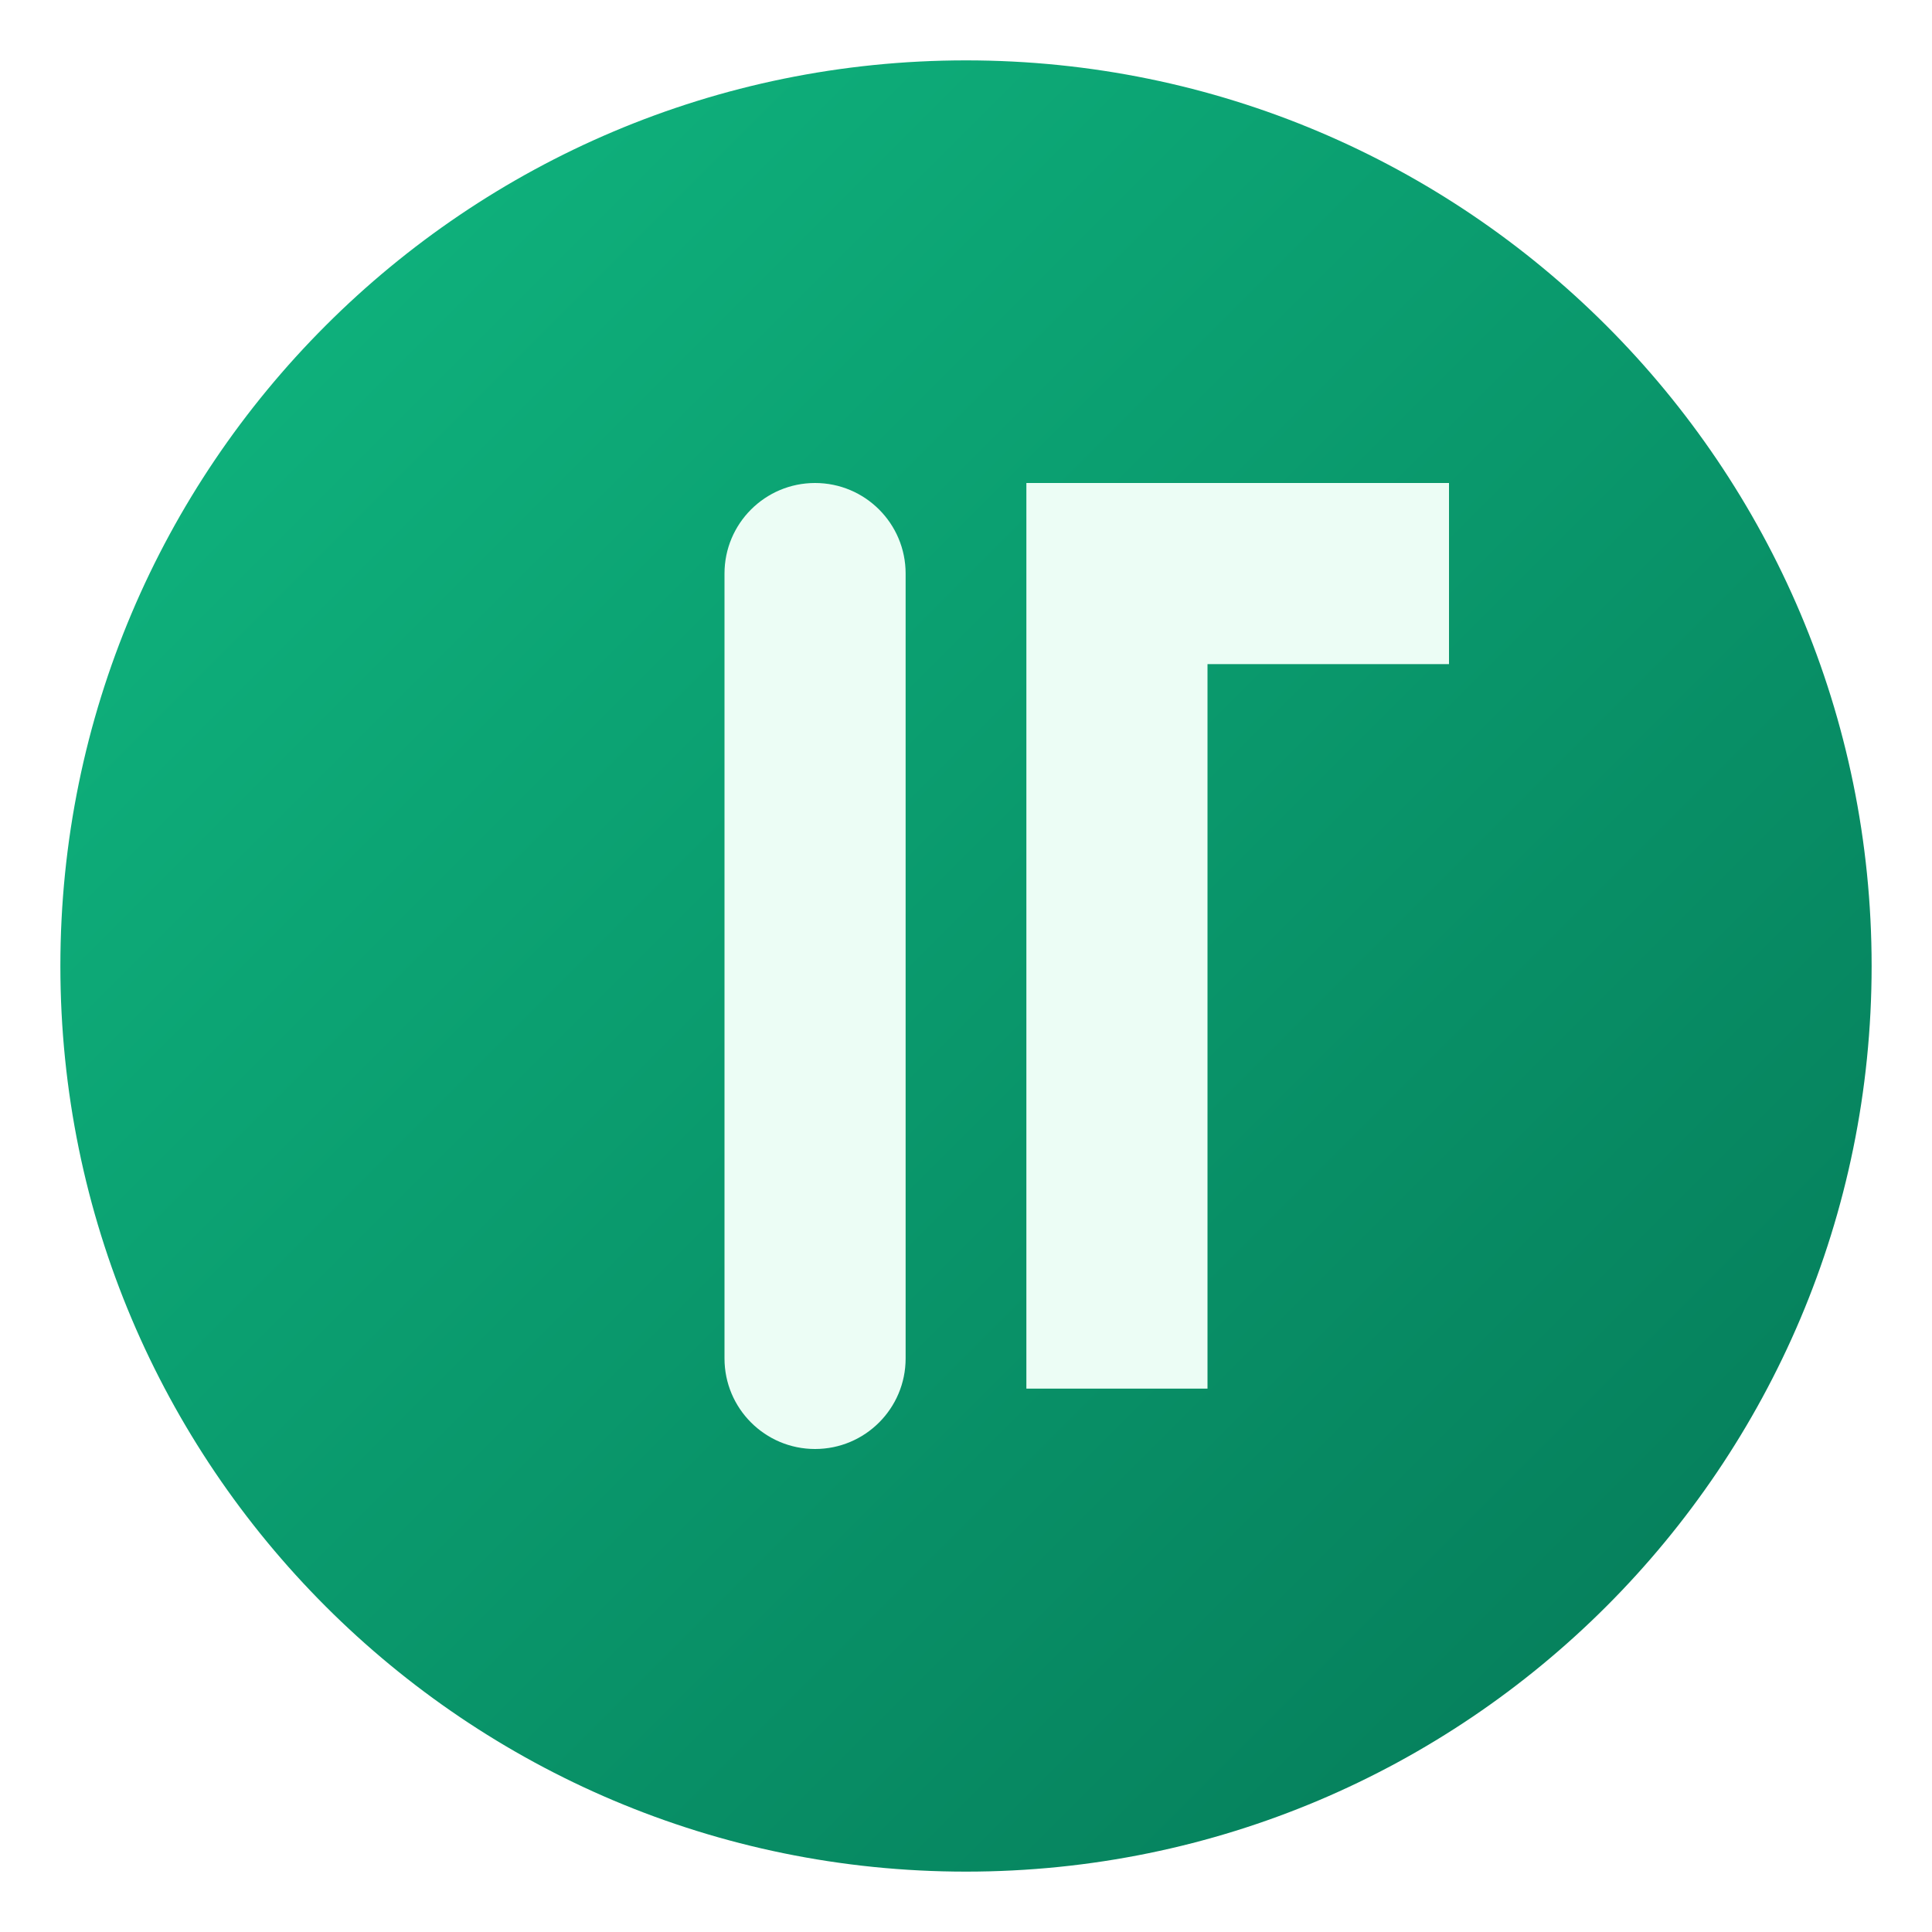
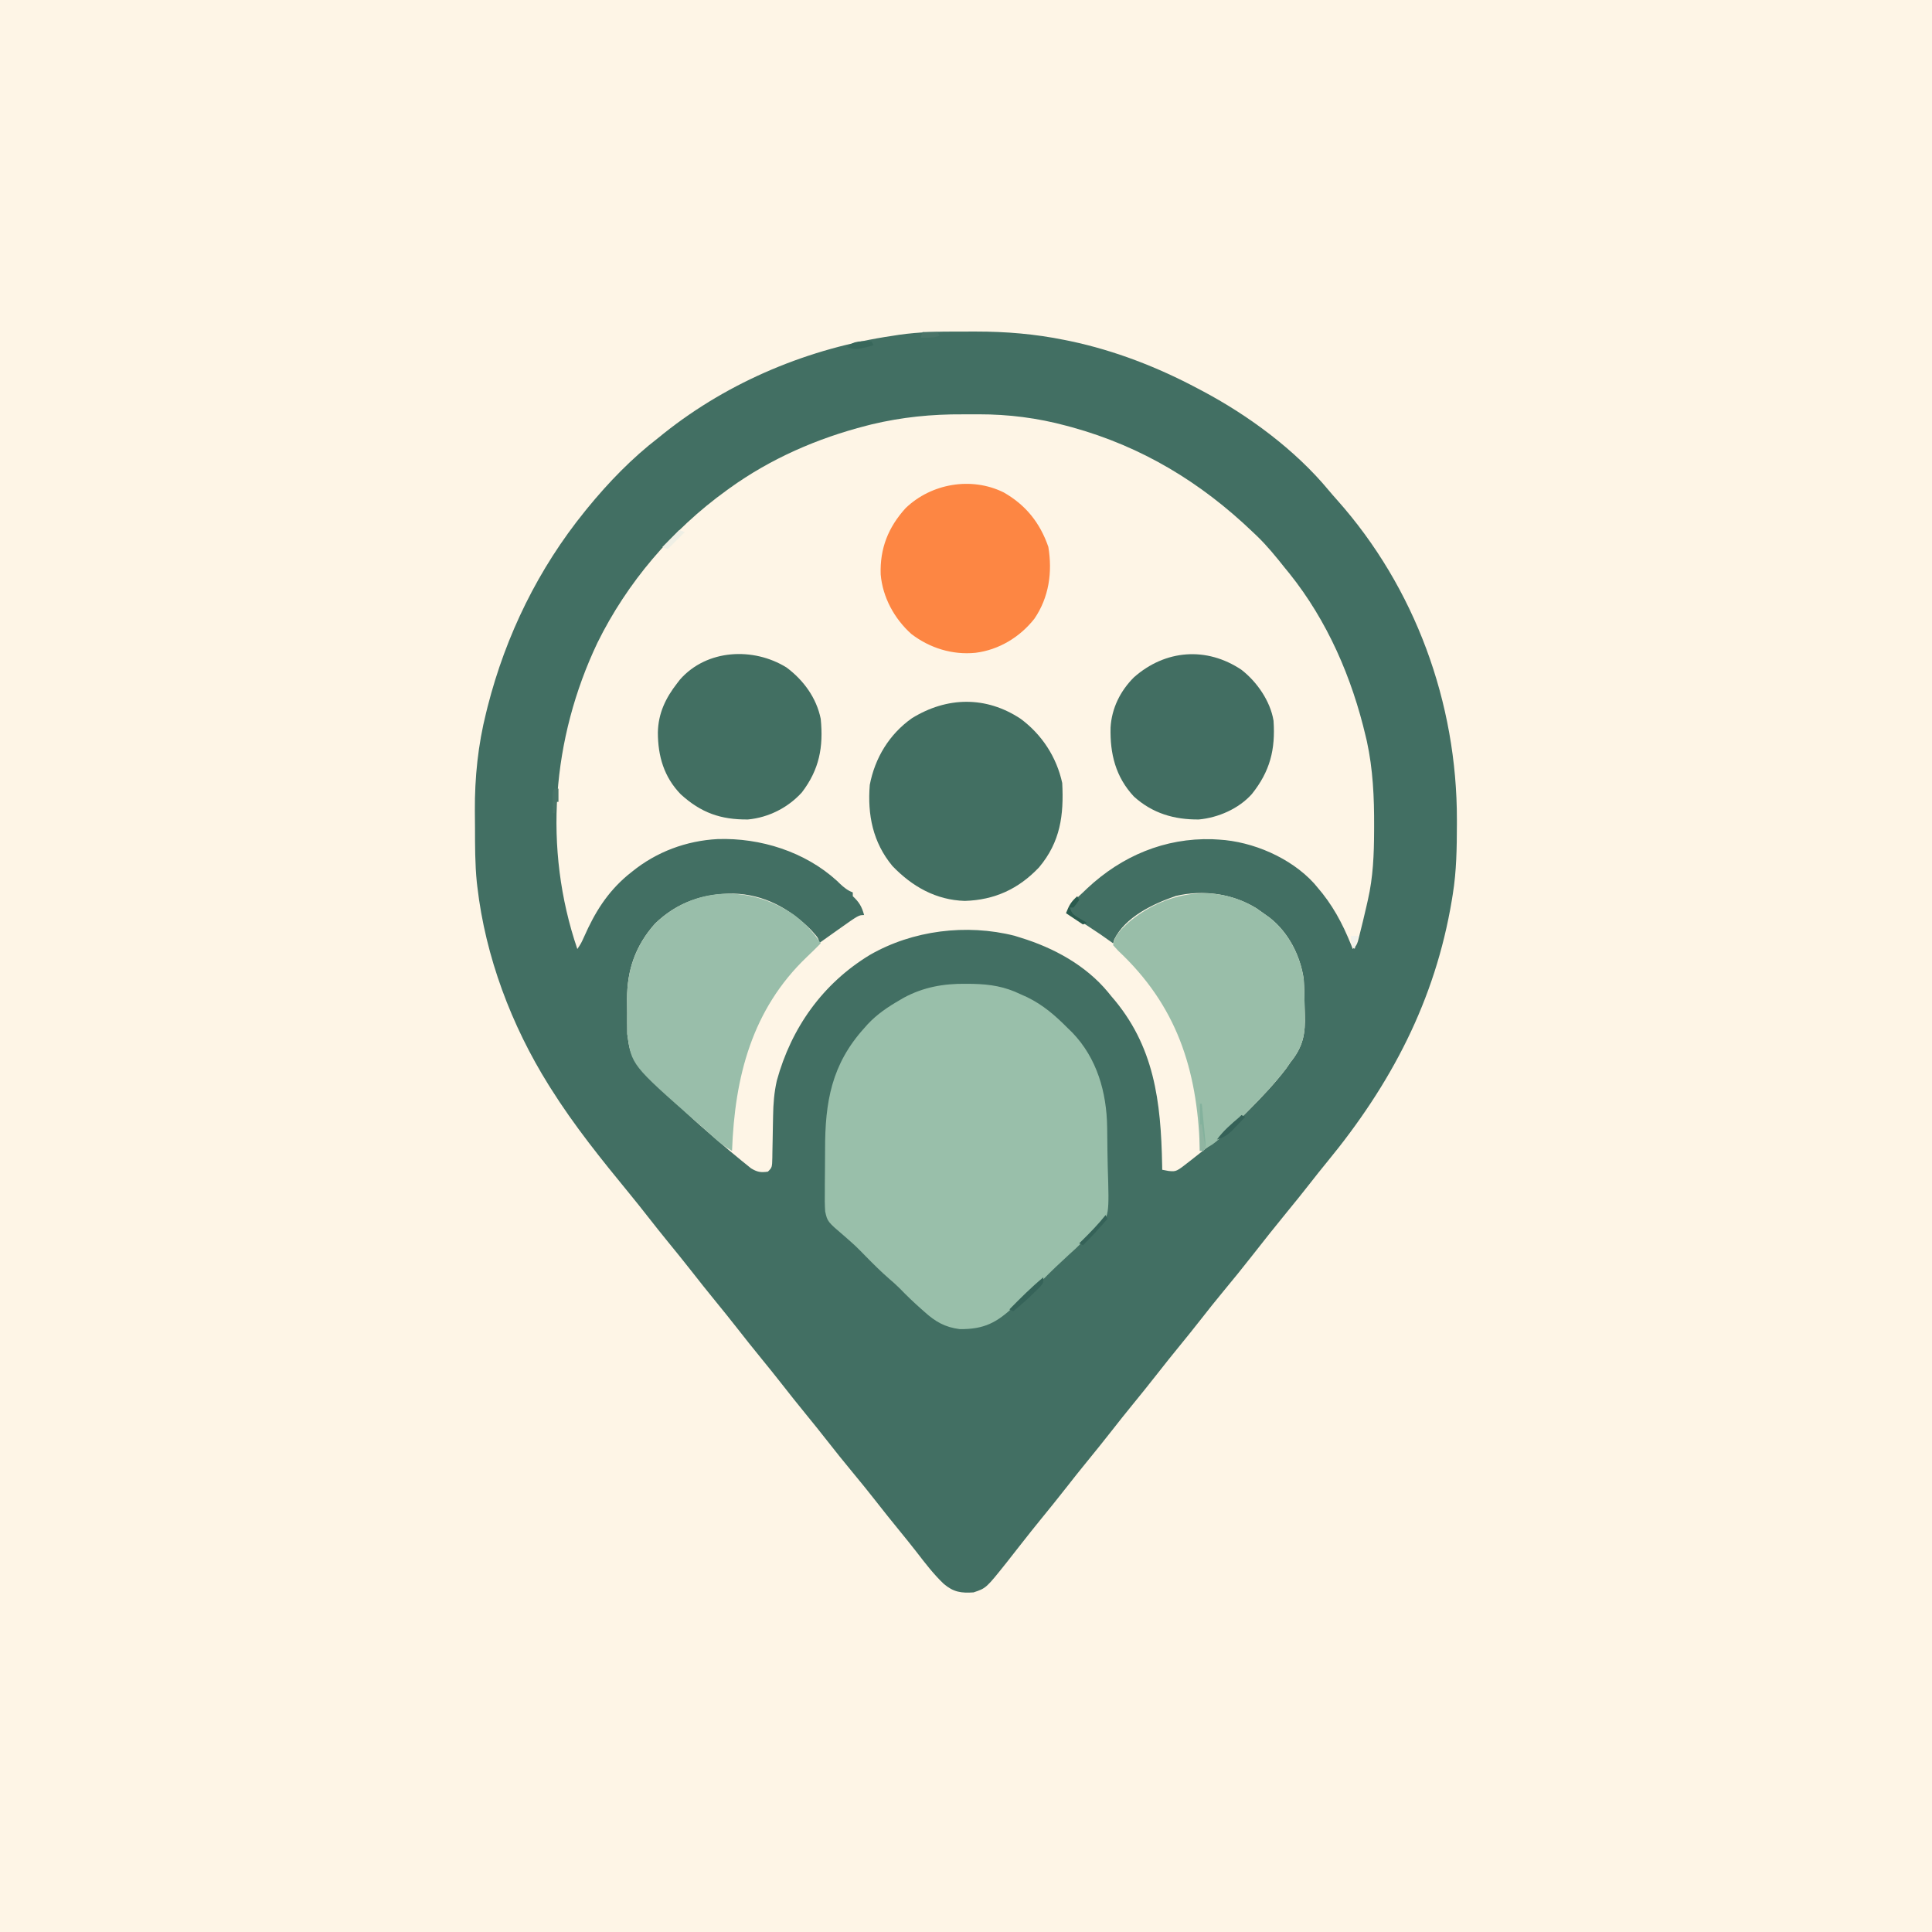
- <svg xmlns="http://www.w3.org/2000/svg" viewBox="0 0 128 128" role="img" aria-labelledby="title desc">
-   <defs>
-     <linearGradient id="impactoGradient" x1="0%" y1="0%" x2="100%" y2="100%">
-       <stop offset="0%" stop-color="#10b981" />
-       <stop offset="100%" stop-color="#047857" />
-     </linearGradient>
-   </defs>
-   <g fill="none" stroke="none" stroke-width="1">
-     <circle cx="64" cy="64" r="60" fill="url(#impactoGradient)" />
-     <rect x="48" y="32" width="12" height="64" rx="6" fill="#ecfdf5" />
-     <path d="M68 92V32h28v12H80v48z" fill="#ecfdf5" />
-   </g>
+ <svg xmlns="http://www.w3.org/2000/svg" version="1.1" width="1024" height="1024">
+   <path d="M0 0 C337.92 0 675.84 0 1024 0 C1024 337.92 1024 675.84 1024 1024 C686.08 1024 348.16 1024 0 1024 C0 686.08 0 348.16 0 0 Z " fill="#FEF5E6" transform="translate(0,0)" />
+   <path d="M0 0 C2.92 0.011 5.839 0 8.759 -0.013 C24.693 -0.026 40.176 1.262 55.806 4.448 C56.856 4.662 57.907 4.875 58.99 5.095 C82.57 10.093 105.314 18.934 126.556 30.261 C127.205 30.602 127.853 30.943 128.522 31.294 C153.092 44.284 177.976 62.608 195.782 84.12 C197.198 85.829 198.662 87.498 200.142 89.151 C241.597 135.645 263.832 196.785 263.743 258.761 C263.742 259.607 263.741 260.453 263.74 261.325 C263.711 273.735 263.55 285.985 261.556 298.261 C261.4 299.233 261.244 300.205 261.083 301.206 C252.233 354.571 228.798 399.034 194.653 440.479 C191.646 444.133 188.717 447.843 185.806 451.573 C181.911 456.558 177.946 461.477 173.927 466.362 C167.696 473.979 161.564 481.678 155.508 489.435 C150.361 496.028 145.084 502.5 139.75 508.942 C135.644 513.91 131.63 518.939 127.669 524.022 C124.187 528.482 120.633 532.878 117.056 537.261 C113.006 542.223 108.998 547.212 105.056 552.261 C100.574 558.001 95.996 563.658 91.392 569.3 C87.9 573.585 84.457 577.904 81.056 582.261 C76.574 588.001 71.996 593.658 67.392 599.3 C63.9 603.585 60.457 607.904 57.056 612.261 C52.577 617.997 48.002 623.651 43.4 629.289 C39.822 633.681 36.295 638.11 32.806 642.573 C31.477 644.267 30.147 645.961 28.817 647.654 C27.594 649.212 26.374 650.771 25.153 652.331 C14.231 666.036 14.231 666.036 7.556 668.261 C1.031 668.689 -3.025 668.15 -8.206 663.772 C-13.549 658.712 -17.973 652.914 -22.456 647.104 C-25.551 643.1 -28.741 639.178 -31.944 635.261 C-35.977 630.322 -39.962 625.353 -43.882 620.323 C-47.984 615.063 -52.19 609.898 -56.444 604.761 C-61.157 599.069 -65.789 593.327 -70.331 587.499 C-73.813 583.04 -77.367 578.643 -80.944 574.261 C-85.452 568.737 -89.893 563.169 -94.28 557.55 C-97.782 553.076 -101.352 548.662 -104.944 544.261 C-109.452 538.737 -113.893 533.169 -118.28 527.55 C-121.782 523.076 -125.352 518.662 -128.944 514.261 C-133.452 508.737 -137.893 503.169 -142.28 497.55 C-146.32 492.389 -150.456 487.31 -154.6 482.233 C-158.178 477.84 -161.706 473.412 -165.194 468.948 C-168.381 464.87 -171.596 460.823 -174.882 456.823 C-189.556 438.954 -204.126 420.864 -216.444 401.261 C-217.044 400.31 -217.044 400.31 -217.656 399.34 C-237.391 367.754 -251.14 331.369 -255.444 294.261 C-255.537 293.475 -255.63 292.689 -255.726 291.879 C-256.693 282.246 -256.666 272.582 -256.685 262.911 C-256.694 259.927 -256.725 256.944 -256.757 253.96 C-256.855 236.318 -255.074 219.025 -250.757 201.886 C-250.501 200.855 -250.246 199.825 -249.982 198.763 C-240.308 160.86 -223.082 125.665 -198.444 95.261 C-197.999 94.711 -197.554 94.161 -197.095 93.595 C-185.878 79.879 -173.502 67.076 -159.444 56.261 C-158.489 55.489 -157.534 54.716 -156.55 53.921 C-121.762 26.222 -79.321 8.691 -35.444 2.261 C-34.313 2.083 -33.182 1.905 -32.016 1.721 C-21.331 0.186 -10.785 -0.047 0 0 Z " fill="#426F63" transform="translate(508.4443,175.7393)" />
+   <path d="M0 0 C2.801 0.016 5.601 0 8.402 -0.019 C24.328 -0.038 39.659 1.917 55.049 6.079 C56.003 6.335 56.958 6.591 57.941 6.855 C94.917 17.072 126.181 35.998 153.736 62.391 C154.861 63.455 154.861 63.455 156.01 64.54 C161.406 69.766 166.075 75.509 170.736 81.391 C171.91 82.822 171.91 82.822 173.107 84.282 C193.291 109.471 206.273 139.492 213.611 170.766 C213.802 171.572 213.993 172.377 214.19 173.207 C217.438 188.045 218.12 203.127 218.049 218.266 C218.046 219.097 218.044 219.927 218.042 220.783 C217.99 233.213 217.531 245.233 214.736 257.391 C214.506 258.415 214.275 259.439 214.037 260.495 C212.802 265.895 211.515 271.282 210.138 276.649 C209.917 277.517 209.695 278.384 209.466 279.278 C208.736 281.391 208.736 281.391 206.736 283.391 C206.445 282.652 206.153 281.914 205.853 281.153 C201.21 269.661 195.912 259.76 187.736 250.391 C187.217 249.776 186.697 249.161 186.162 248.528 C173.847 235.035 153.754 226.409 135.736 225.391 C134.609 225.327 133.483 225.262 132.322 225.196 C107.095 224.449 84.366 234.04 66.002 251.219 C65.254 251.936 64.506 252.653 63.736 253.391 C63.03 254.046 62.323 254.701 61.595 255.375 C58.432 258.385 56.69 260.08 55.736 264.391 C56.214 264.698 56.693 265.005 57.186 265.322 C59.391 266.739 61.595 268.159 63.799 269.579 C64.551 270.061 65.303 270.544 66.078 271.042 C70.725 274.039 75.262 277.141 79.736 280.391 C79.922 279.71 80.107 279.03 80.299 278.329 C86.157 266.357 100.997 259.403 112.967 255.278 C127.513 251.856 142.898 254.008 155.611 261.766 C157.337 262.949 159.047 264.156 160.736 265.391 C161.394 265.864 162.051 266.337 162.728 266.825 C172.674 274.627 178.993 287.008 180.736 299.391 C181.031 304.039 181.133 308.683 181.196 313.339 C181.223 314.823 181.263 316.308 181.319 317.792 C181.702 328.164 180.472 335.068 173.736 343.391 C172.959 344.509 172.186 345.629 171.42 346.754 C165.424 354.628 158.716 361.702 151.736 368.704 C150.823 369.622 149.909 370.541 148.968 371.488 C142.859 377.534 136.479 383.065 129.736 388.391 C129.034 388.952 128.331 389.513 127.607 390.091 C125.823 391.512 124.032 392.922 122.236 394.329 C121.347 395.03 121.347 395.03 120.439 395.745 C113.187 401.437 113.187 401.437 109.049 401.016 C107.409 400.707 107.409 400.707 105.736 400.391 C105.714 399.124 105.714 399.124 105.692 397.831 C105.047 364.347 101.658 334.628 78.736 308.391 C78.174 307.698 77.612 307.004 77.033 306.29 C65.236 292.011 48.225 282.764 30.736 277.391 C29.651 277.051 28.565 276.71 27.447 276.36 C2.009 269.926 -26.562 273.448 -49.258 286.542 C-74.193 301.688 -90.862 325.14 -98.537 353.172 C-99.948 359.424 -100.421 365.501 -100.51 371.879 C-100.543 373.488 -100.576 375.097 -100.61 376.706 C-100.657 379.218 -100.702 381.731 -100.741 384.244 C-100.78 386.685 -100.832 389.126 -100.885 391.567 C-100.893 392.322 -100.902 393.077 -100.911 393.855 C-101.037 399.164 -101.037 399.164 -103.264 401.391 C-107.091 401.935 -108.863 401.632 -112.201 399.625 C-113.212 398.806 -114.223 397.986 -115.264 397.141 C-115.819 396.696 -116.373 396.251 -116.945 395.792 C-118.734 394.343 -120.501 392.872 -122.264 391.391 C-122.859 390.894 -123.453 390.397 -124.066 389.885 C-128.176 386.436 -132.229 382.926 -136.264 379.391 C-137.126 378.642 -137.989 377.893 -138.877 377.122 C-141.378 374.916 -143.829 372.669 -146.264 370.391 C-146.784 369.905 -147.305 369.419 -147.841 368.917 C-175.883 342.468 -175.883 342.468 -177.797 328.498 C-177.83 327.096 -177.84 325.692 -177.83 324.29 C-177.84 323.152 -177.84 323.152 -177.849 321.992 C-177.856 320.393 -177.853 318.795 -177.84 317.196 C-177.827 314.792 -177.86 312.392 -177.899 309.989 C-177.976 294.663 -173.453 281.549 -163.084 269.954 C-151.426 258.639 -137.522 253.955 -121.557 254.028 C-105.293 254.381 -91.592 261.992 -80.264 273.391 C-76.264 277.879 -76.264 277.879 -76.264 280.391 C-75.775 280.043 -75.286 279.696 -74.783 279.337 C-72.549 277.749 -70.313 276.164 -68.076 274.579 C-67.307 274.031 -66.539 273.484 -65.746 272.92 C-55.114 265.391 -55.114 265.391 -52.264 265.391 C-53.489 260.9 -54.882 258.547 -58.264 255.391 C-58.264 254.731 -58.264 254.071 -58.264 253.391 C-58.834 253.146 -59.403 252.901 -59.99 252.649 C-62.653 251.176 -64.465 249.395 -66.639 247.266 C-83.585 231.809 -107.189 224.399 -129.85 225.114 C-146.49 225.984 -162.316 231.869 -175.264 242.391 C-176.507 243.391 -176.507 243.391 -177.776 244.411 C-188.565 253.581 -194.994 264.049 -200.635 276.801 C-202.264 280.391 -202.264 280.391 -204.264 283.391 C-222.449 230.028 -217.742 171.856 -193.612 121.075 C-177.937 89.232 -154.022 61.139 -125.264 40.391 C-124.716 39.992 -124.168 39.593 -123.604 39.182 C-101.81 23.481 -76.969 12.657 -51.014 6.016 C-50.13 5.789 -49.245 5.563 -48.334 5.329 C-32.319 1.496 -16.444 -0.112 0 0 Z " fill="#FEF5E6" transform="translate(510.2639,219.6089)" />
+   <path d="M0 0 C1.227 0.01 2.455 0.02 3.719 0.031 C13.079 0.25 20.622 1.447 29.125 5.562 C30.788 6.307 30.788 6.307 32.484 7.066 C41.068 11.248 47.482 16.853 54.125 23.562 C54.866 24.282 55.607 25.001 56.371 25.742 C69.526 39.334 74.684 57.508 74.938 76.035 C74.954 77.018 74.954 77.018 74.972 78.02 C75.031 81.478 75.068 84.935 75.086 88.394 C75.104 91.218 75.159 94.038 75.25 96.862 C76.065 122.802 76.065 122.802 70.143 129.959 C67.631 132.446 64.991 134.486 62.125 136.562 C60.75 137.858 59.391 139.17 58.059 140.508 C56.898 141.572 55.732 142.632 54.562 143.688 C50.004 147.867 45.527 152.093 41.188 156.5 C37.625 160.1 34.008 163.539 30.145 166.812 C28.65 168.108 27.194 169.449 25.762 170.812 C16.491 179.579 9.776 183.142 -3.164 183.031 C-10.97 182.045 -16.108 179.101 -21.875 173.875 C-22.482 173.34 -23.088 172.806 -23.713 172.255 C-27.601 168.801 -31.343 165.227 -34.954 161.483 C-36.769 159.669 -38.64 158.002 -40.594 156.34 C-44.937 152.568 -48.973 148.542 -53 144.438 C-58.275 139.049 -58.275 139.049 -63.93 134.07 C-73.326 126.07 -73.326 126.07 -74.517 120.631 C-74.75 117.13 -74.767 113.692 -74.699 110.184 C-74.699 108.899 -74.698 107.614 -74.698 106.29 C-74.695 103.575 -74.668 100.862 -74.623 98.148 C-74.567 94.714 -74.558 91.282 -74.566 87.848 C-74.599 62.74 -71.178 42.735 -53.875 23.562 C-53.25 22.856 -52.625 22.15 -51.98 21.422 C-46.936 16.039 -41.244 12.235 -34.875 8.562 C-34.207 8.172 -33.54 7.781 -32.852 7.379 C-22.485 1.758 -11.678 -0.148 0 0 Z " fill="#99BFAA" transform="translate(511.875,521.4375)" />
+   <path d="M0 0 C11.252 8.371 18.994 20.233 22 34 C22.886 51.04 21.069 65.227 9.672 78.766 C-1.175 90.158 -13.779 96.013 -29.625 96.5 C-44.974 96.038 -57.53 88.881 -68 78 C-78.397 65.446 -81.277 50.841 -80 35 C-77.264 20.697 -69.657 8.159 -57.688 -0.312 C-39.13 -11.793 -18.361 -12.176 0 0 Z " fill="#426F62" transform="translate(541,381)" />
+   <path d="M0 0 C5.678 4.377 10.113 8.982 14 15 C11.6 17.417 9.195 19.817 6.711 22.148 C-22.464 49.957 -31.61 85.89 -33 125 C-36.692 122.928 -39.706 120.621 -42.812 117.75 C-45.731 115.071 -48.658 112.428 -51.688 109.875 C-86.293 79.455 -86.293 79.455 -88.533 63.107 C-88.566 61.704 -88.576 60.301 -88.566 58.898 C-88.573 58.14 -88.579 57.382 -88.585 56.6 C-88.592 55.002 -88.589 53.404 -88.576 51.805 C-88.563 49.401 -88.597 47.001 -88.635 44.598 C-88.712 29.271 -84.189 16.158 -73.82 4.562 C-53.105 -15.541 -23.239 -15.991 0 0 Z " fill="#99BEAA" transform="translate(421,485)" />
+   <path d="M0 0 C1.726 1.183 3.436 2.39 5.125 3.625 C5.782 4.098 6.44 4.571 7.117 5.059 C17.063 12.861 23.382 25.242 25.125 37.625 C25.42 42.273 25.522 46.917 25.585 51.573 C25.611 53.057 25.652 54.542 25.708 56.026 C26.091 66.398 24.861 73.302 18.125 81.625 C17.348 82.742 16.575 83.863 15.809 84.988 C9.812 92.861 3.105 99.936 -3.875 106.938 C-4.788 107.856 -5.702 108.775 -6.643 109.722 C-22.34 125.256 -22.34 125.256 -29.875 128.625 C-29.895 128.042 -29.915 127.46 -29.935 126.859 C-31.419 85.147 -42.195 51.641 -73.188 22.562 C-74.074 21.593 -74.961 20.624 -75.875 19.625 C-75.474 14.493 -71.374 11.031 -67.875 7.625 C-48.475 -8.682 -22.321 -13.622 0 0 Z " fill="#99BEA9" transform="translate(665.875,481.375)" />
+   <path d="M0 0 C11.697 6.667 19.233 16.11 23.645 28.863 C25.875 42.273 23.978 55.634 16.25 66.938 C8.586 76.68 -2.587 83.482 -15 85 C-27.256 86.22 -39.236 82.486 -49 75 C-57.974 66.925 -64.18 55.582 -65.215 43.488 C-65.706 29.728 -61.198 18.434 -52 8.312 C-38.332 -4.819 -17.073 -8.449 0 0 Z " fill="#FD8643" transform="translate(532,261)" />
+   <path d="M0 0 C9.018 6.706 15.908 16.111 18.152 27.238 C19.638 42.179 17.421 54.122 8.152 66.238 C0.797 74.341 -9.484 79.54 -20.391 80.574 C-34.874 80.729 -45.36 76.995 -56.07 67.207 C-64.949 58.047 -68.139 46.966 -68.165 34.519 C-67.978 24.331 -64.063 16.193 -57.848 8.238 C-57.369 7.622 -56.891 7.006 -56.398 6.371 C-42.192 -9.732 -17.518 -10.838 0 0 Z " fill="#426F62" transform="translate(416.8477,353.7617)" />
+   <path d="M0 0 C8.161 6.329 15.313 16.582 17 27 C18.048 42.25 15.169 53.794 5.48 65.898 C-1.493 73.67 -12.276 78.369 -22.578 79.336 C-35.617 79.475 -47.148 76.102 -57.004 67.188 C-66.743 56.754 -69.715 44.475 -69.375 30.59 C-68.783 20.37 -64.203 11.189 -57 4 C-40.348 -10.732 -18.464 -12.354 0 0 Z " fill="#426E62" transform="translate(658,355)" />
+   <path d="M0 0 C0.33 0 0.66 0 1 0 C1.364 3.791 1.714 7.583 2.062 11.375 C2.166 12.455 2.27 13.535 2.377 14.648 C2.47 15.68 2.564 16.711 2.66 17.773 C2.749 18.727 2.838 19.68 2.93 20.662 C3 23 3 23 2 25 C1.34 25 0.68 25 0 25 C0 16.75 0 8.5 0 0 Z " fill="#84B29D" transform="translate(636,585)" />
+   <path d="M0 0 C0 3 0 3 -1.977 5.305 C-2.851 6.153 -3.725 7.001 -4.625 7.875 C-5.532 8.757 -6.44 9.638 -7.375 10.547 C-10.17 13.159 -12.999 15.63 -16 18 C-16.66 17.67 -17.32 17.34 -18 17 C-12.186 11.091 -6.411 5.271 0 0 Z " fill="#366359" transform="translate(553,677)" />
+   <path d="M0 0 C0.33 0.66 0.66 1.32 1 2 C-0.375 4 -0.375 4 -2 6 C-2.66 6 -3.32 6 -4 6 C-2.823 9.532 -2.044 9.863 1.062 11.688 C1.796 12.124 2.529 12.561 3.285 13.012 C3.851 13.338 4.417 13.664 5 14 C4.01 14.495 4.01 14.495 3 15 C0.03 13.02 -2.94 11.04 -6 9 C-4.222 4.554 -3.356 3.02 0 0 Z " fill="#2A5B4E" transform="translate(571,475)" />
+   <path d="M0 0 C0.33 0.66 0.66 1.32 1 2 C-3.167 6.857 -7.418 11.53 -12 16 C-12.66 15.67 -13.32 15.34 -14 15 C-13.408 14.42 -12.817 13.84 -12.207 13.242 C-7.901 8.986 -3.768 4.74 0 0 Z " fill="#356258" transform="translate(586,644)" />
+   <path d="M0 0 C0.99 0.33 1.98 0.66 3 1 C0.03 3.97 -2.94 6.94 -6 10 C-6.99 9.67 -7.98 9.34 -9 9 C-6.03 6.03 -3.06 3.06 0 0 Z " fill="#EFEFE5" transform="translate(360,281)" />
+   <path d="M0 0 C0.33 0.66 0.66 1.32 1 2 C-8.41 4.481 -8.41 4.481 -13 3 C-9.257 -0.743 -5.098 -0.098 0 0 Z " fill="#38675B" transform="translate(462,181)" />
+   <path d="M0 0 C0.66 0.33 1.32 0.66 2 1 C0.447 2.634 -1.118 4.257 -2.688 5.875 C-3.558 6.78 -4.428 7.685 -5.324 8.617 C-7.879 10.893 -9.769 11.987 -13 13 C-9.573 8.288 -5.405 4.75 -1 1 C-0.67 0.67 -0.34 0.34 0 0 Z " fill="#356258" transform="translate(658,591)" />
+   <path d="M0 0 C0.66 0 1.32 0 2 0 C2 2.31 2 4.62 2 7 C1.67 7 1.34 7 1 7 C0.67 8.98 0.34 10.96 0 13 C-0.33 13 -0.66 13 -1 13 C-1.027 11.021 -1.046 9.042 -1.062 7.062 C-1.074 5.96 -1.086 4.858 -1.098 3.723 C-1 1 -1 1 0 0 Z " fill="#497468" transform="translate(294,418)" />
+   <path d="M0 0 C2.64 0 5.28 0 8 0 C8.33 0.66 8.66 1.32 9 2 C5.527 3.158 2.639 3.069 -1 3 C-0.67 2.01 -0.34 1.02 0 0 Z " fill="#4A7468" transform="translate(489,176)" />
+   <path d="M0 0 C0.33 0 0.66 0 1 0 C1.66 4.29 2.32 8.58 3 13 C2.01 13.33 1.02 13.66 0 14 C0 9.38 0 4.76 0 0 Z " fill="#90B5A2" transform="translate(636,596)" />
+   <path d="M0 0 C1.32 0 2.64 0 4 0 C3.34 2.31 2.68 4.62 2 7 C0 4 0 4 0 0 Z " fill="#F2F2EB" transform="translate(716,496)" />
</svg>
